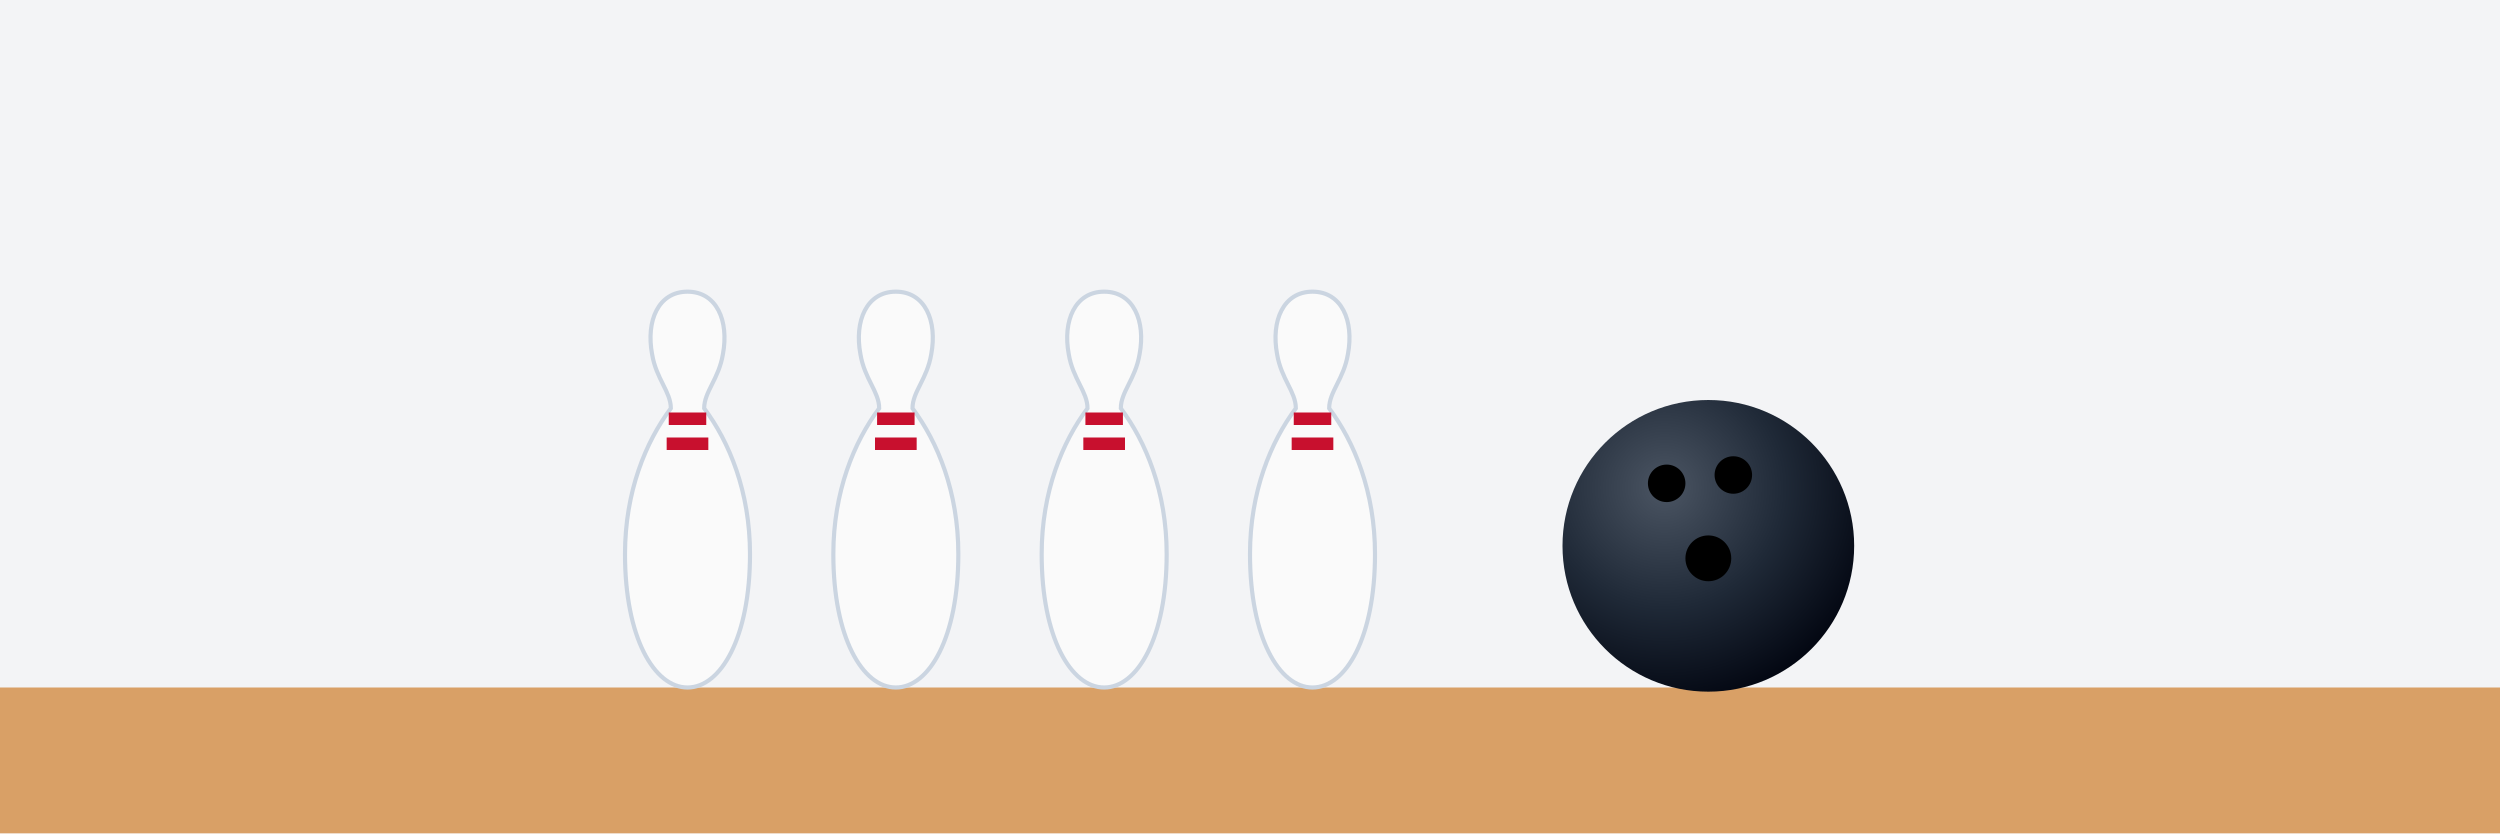
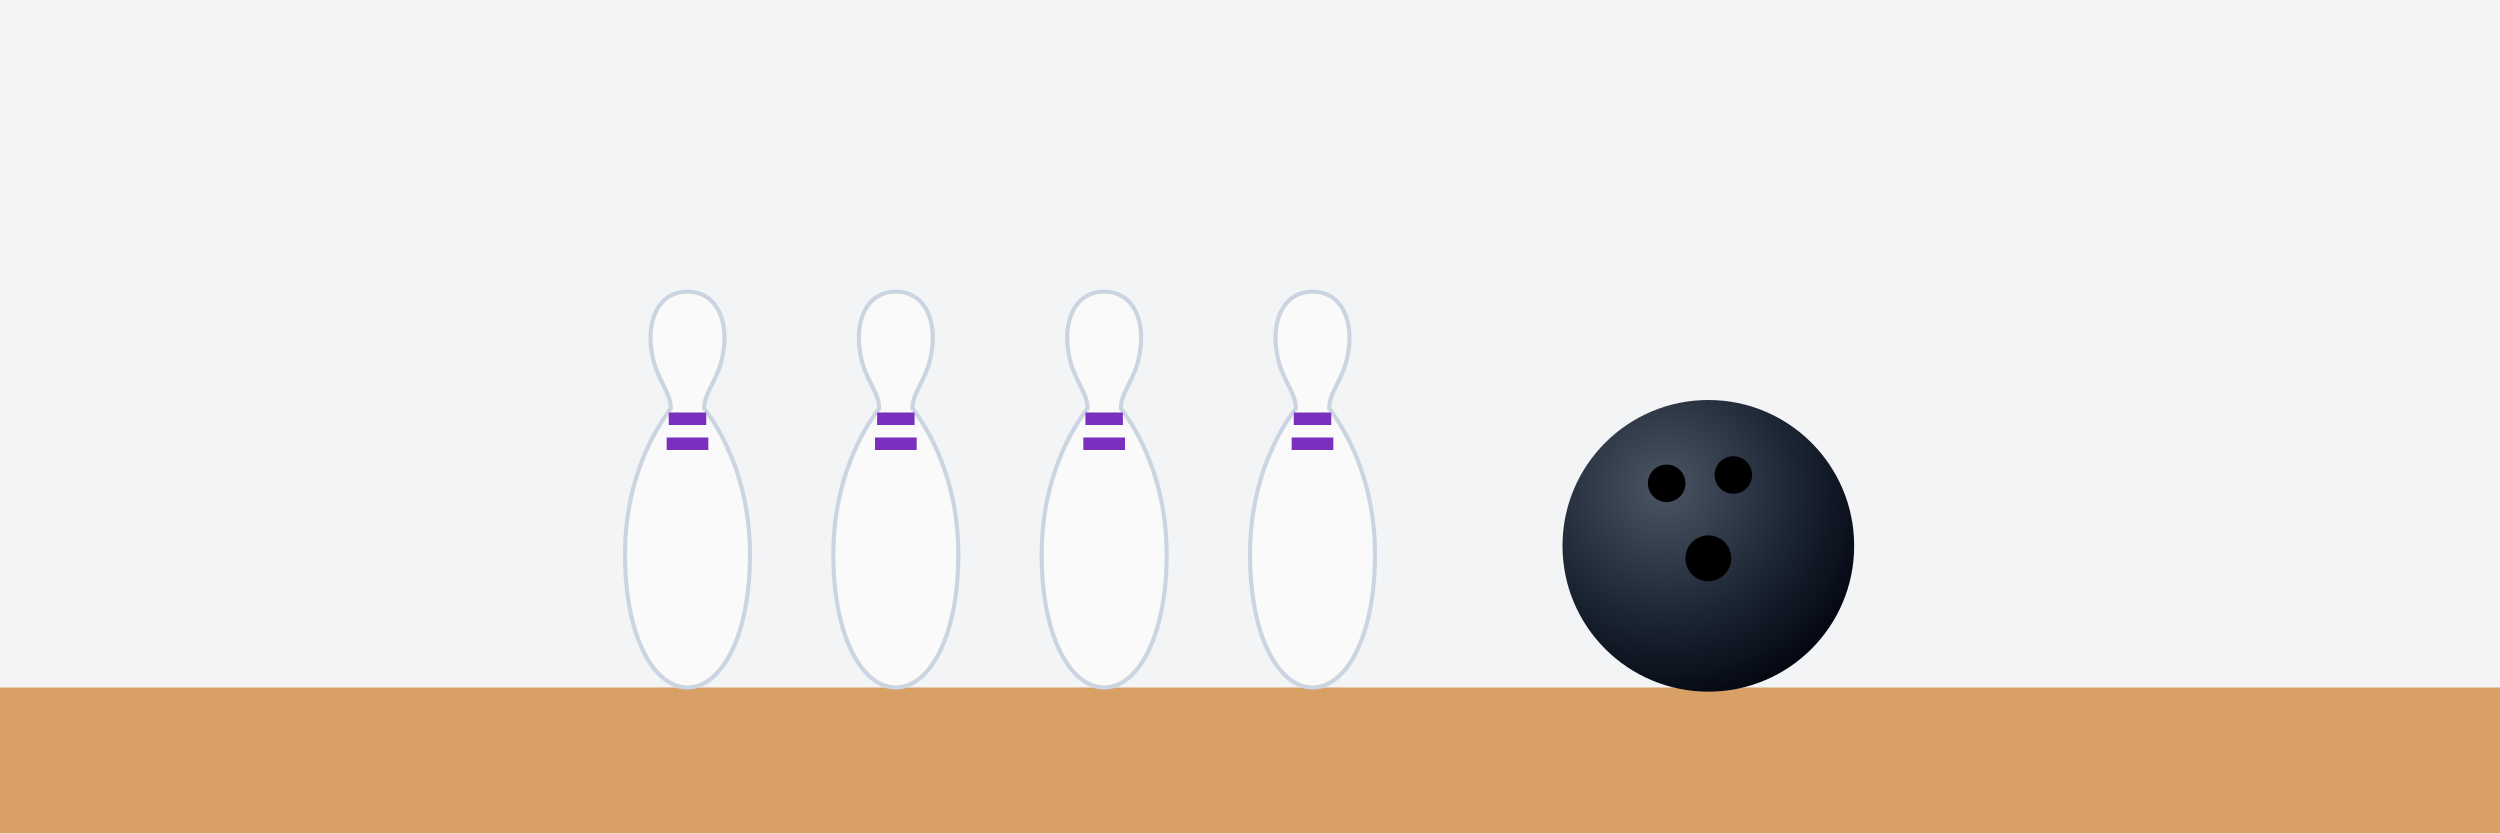
<svg xmlns="http://www.w3.org/2000/svg" viewBox="0 0 1200 400" role="img" aria-label="Bowling pins and ball">
  <defs>
    <radialGradient id="ball" cx="35%" cy="30%" r="75%">
      <stop offset="0" stop-color="#4b5563" />
      <stop offset=".55" stop-color="#1f2937" />
      <stop offset="1" stop-color="#030712" />
    </radialGradient>
  </defs>
  <rect width="1200" height="400" fill="#f3f4f6" />
  <rect y="330" width="1200" height="70" fill="#d9a066" />
  <g transform="translate(330 140)">
    <g>
      <path d="M0 0c-14 0-20 14-17 30 2 12 9 18 9 26-12 16-22 40-22 70 0 40 14 64 30 64s30-24 30-64c0-30-10-54-22-70 0-8 7-14 9-26 3-16-3-30-17-30z" fill="#fafafa" stroke="#cbd5e1" stroke-width="2" />
-       <rect x="-9" y="58" width="18" height="6" fill="#c8102e" />
-       <rect x="-10" y="70" width="20" height="6" fill="#c8102e" />
+       <rect x="-9" y="58" width="18" height="6" fill="#7b2fbe" />
+       <rect x="-10" y="70" width="20" height="6" fill="#7b2fbe" />
    </g>
  </g>
  <g transform="translate(430 140)">
    <g>
      <path d="M0 0c-14 0-20 14-17 30 2 12 9 18 9 26-12 16-22 40-22 70 0 40 14 64 30 64s30-24 30-64c0-30-10-54-22-70 0-8 7-14 9-26 3-16-3-30-17-30z" fill="#fafafa" stroke="#cbd5e1" stroke-width="2" />
-       <rect x="-9" y="58" width="18" height="6" fill="#c8102e" />
-       <rect x="-10" y="70" width="20" height="6" fill="#c8102e" />
+       <rect x="-9" y="58" width="18" height="6" fill="#7b2fbe" />
+       <rect x="-10" y="70" width="20" height="6" fill="#7b2fbe" />
    </g>
  </g>
  <g transform="translate(530 140)">
    <g>
      <path d="M0 0c-14 0-20 14-17 30 2 12 9 18 9 26-12 16-22 40-22 70 0 40 14 64 30 64s30-24 30-64c0-30-10-54-22-70 0-8 7-14 9-26 3-16-3-30-17-30z" fill="#fafafa" stroke="#cbd5e1" stroke-width="2" />
-       <rect x="-9" y="58" width="18" height="6" fill="#c8102e" />
-       <rect x="-10" y="70" width="20" height="6" fill="#c8102e" />
+       <rect x="-9" y="58" width="18" height="6" fill="#7b2fbe" />
+       <rect x="-10" y="70" width="20" height="6" fill="#7b2fbe" />
    </g>
  </g>
  <g transform="translate(630 140)">
    <g>
      <path d="M0 0c-14 0-20 14-17 30 2 12 9 18 9 26-12 16-22 40-22 70 0 40 14 64 30 64s30-24 30-64c0-30-10-54-22-70 0-8 7-14 9-26 3-16-3-30-17-30z" fill="#fafafa" stroke="#cbd5e1" stroke-width="2" />
-       <rect x="-9" y="58" width="18" height="6" fill="#c8102e" />
-       <rect x="-10" y="70" width="20" height="6" fill="#c8102e" />
+       <rect x="-9" y="58" width="18" height="6" fill="#7b2fbe" />
+       <rect x="-10" y="70" width="20" height="6" fill="#7b2fbe" />
    </g>
  </g>
  <circle cx="820" cy="262" r="70" fill="url(#ball)" />
  <circle cx="800" cy="232" r="9" fill="#000" />
  <circle cx="832" cy="228" r="9" fill="#000" />
  <circle cx="820" cy="268" r="11" fill="#000" />
</svg>
